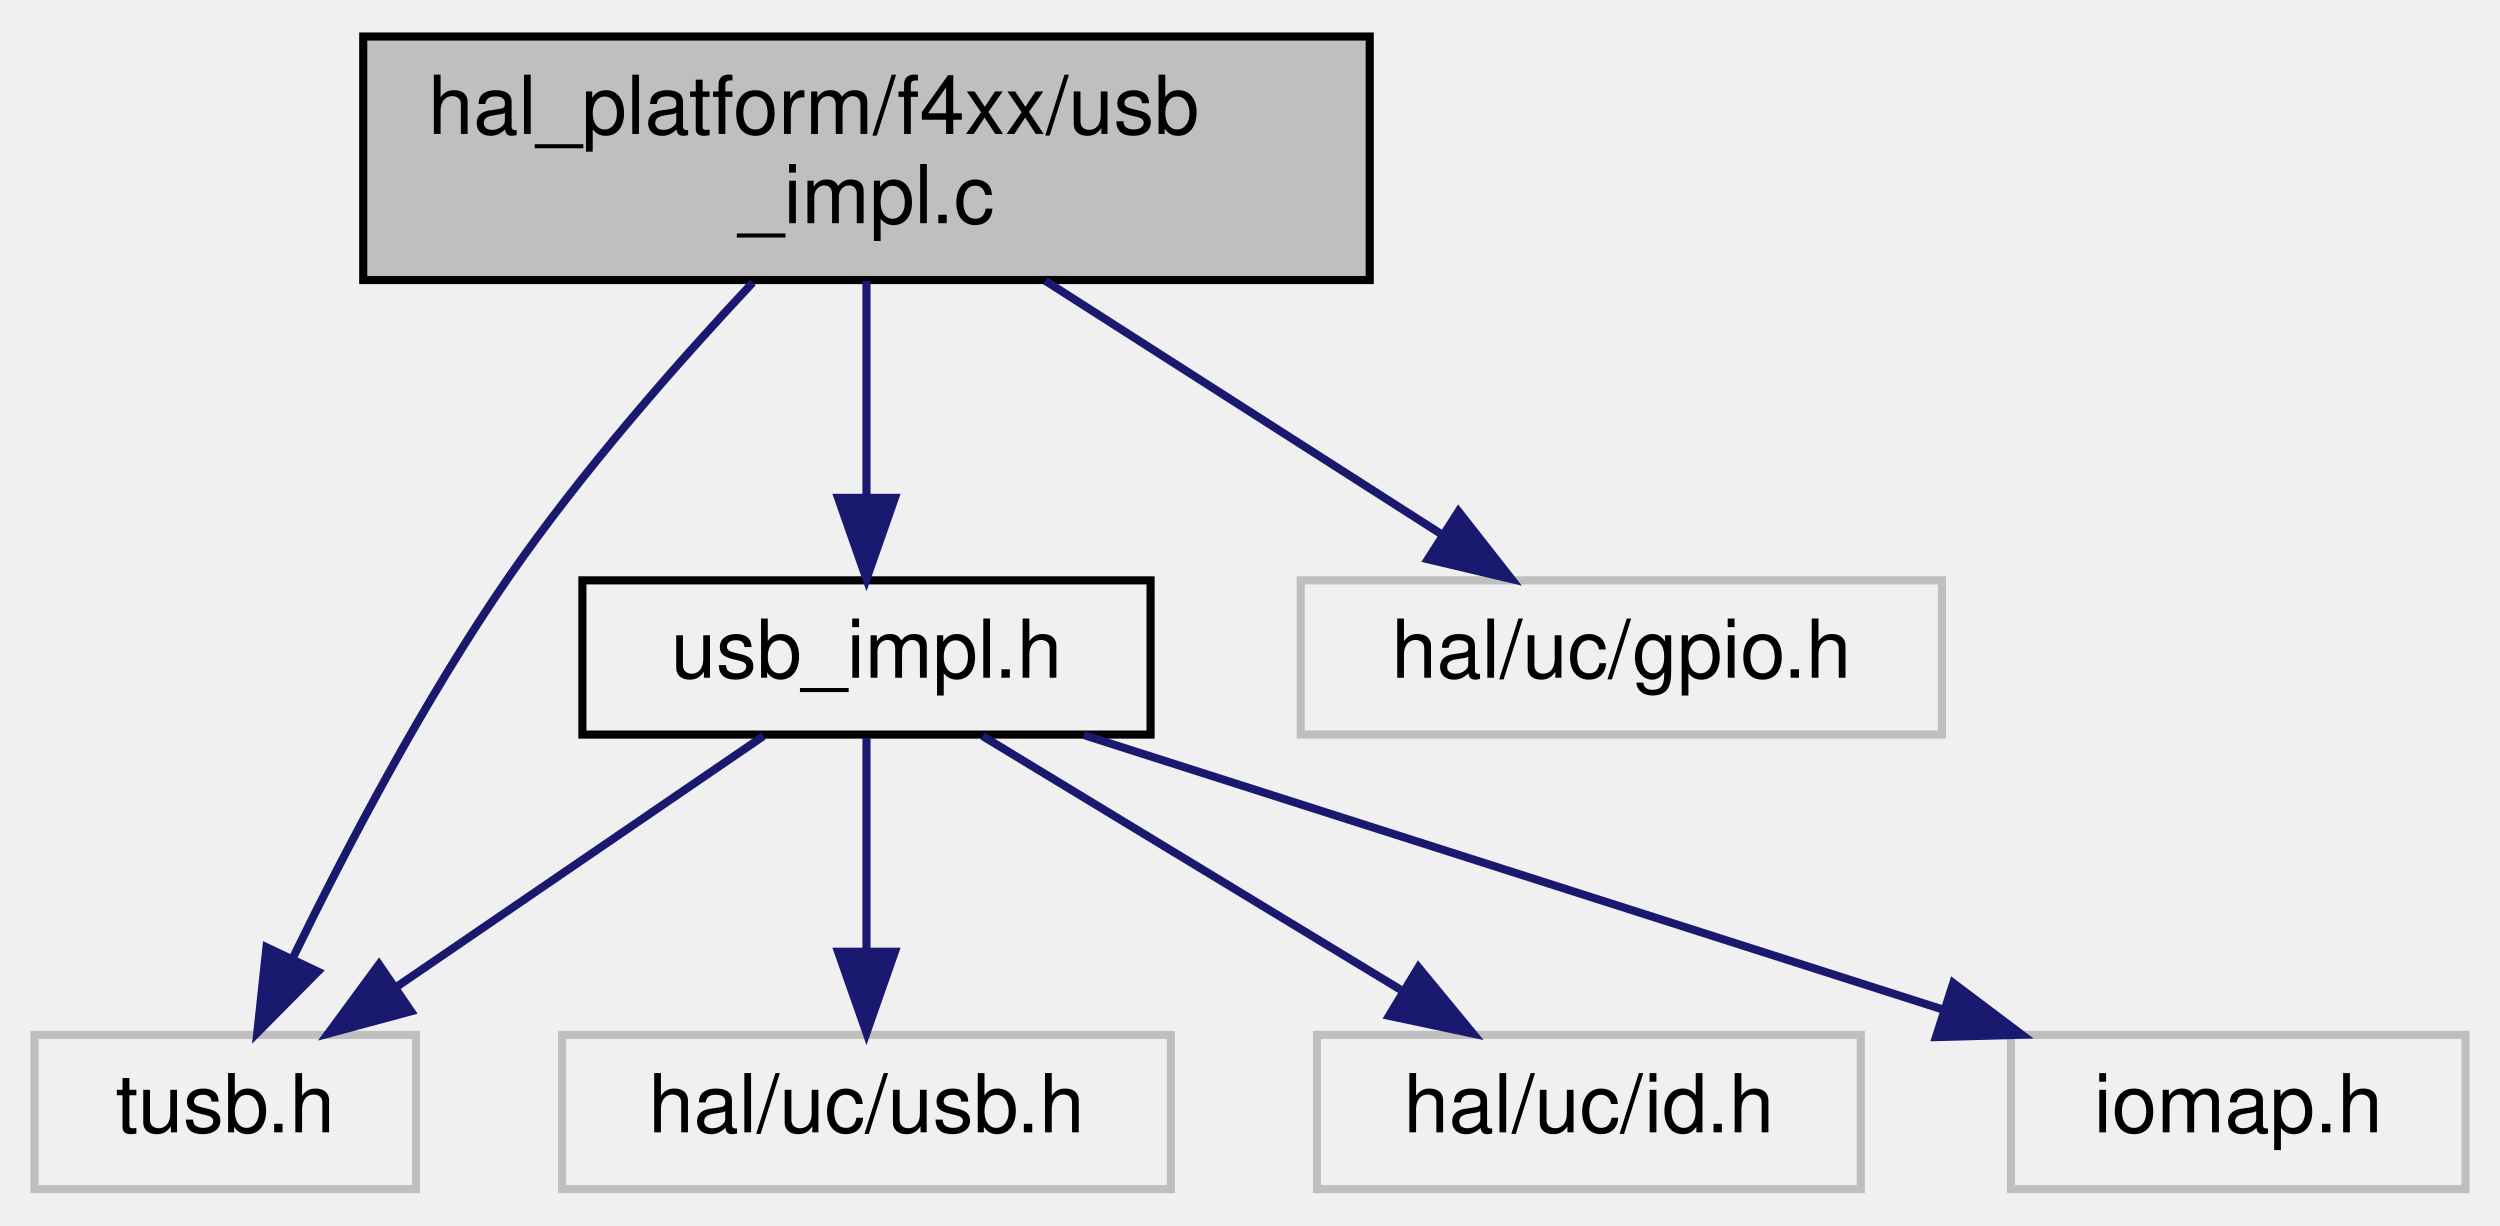
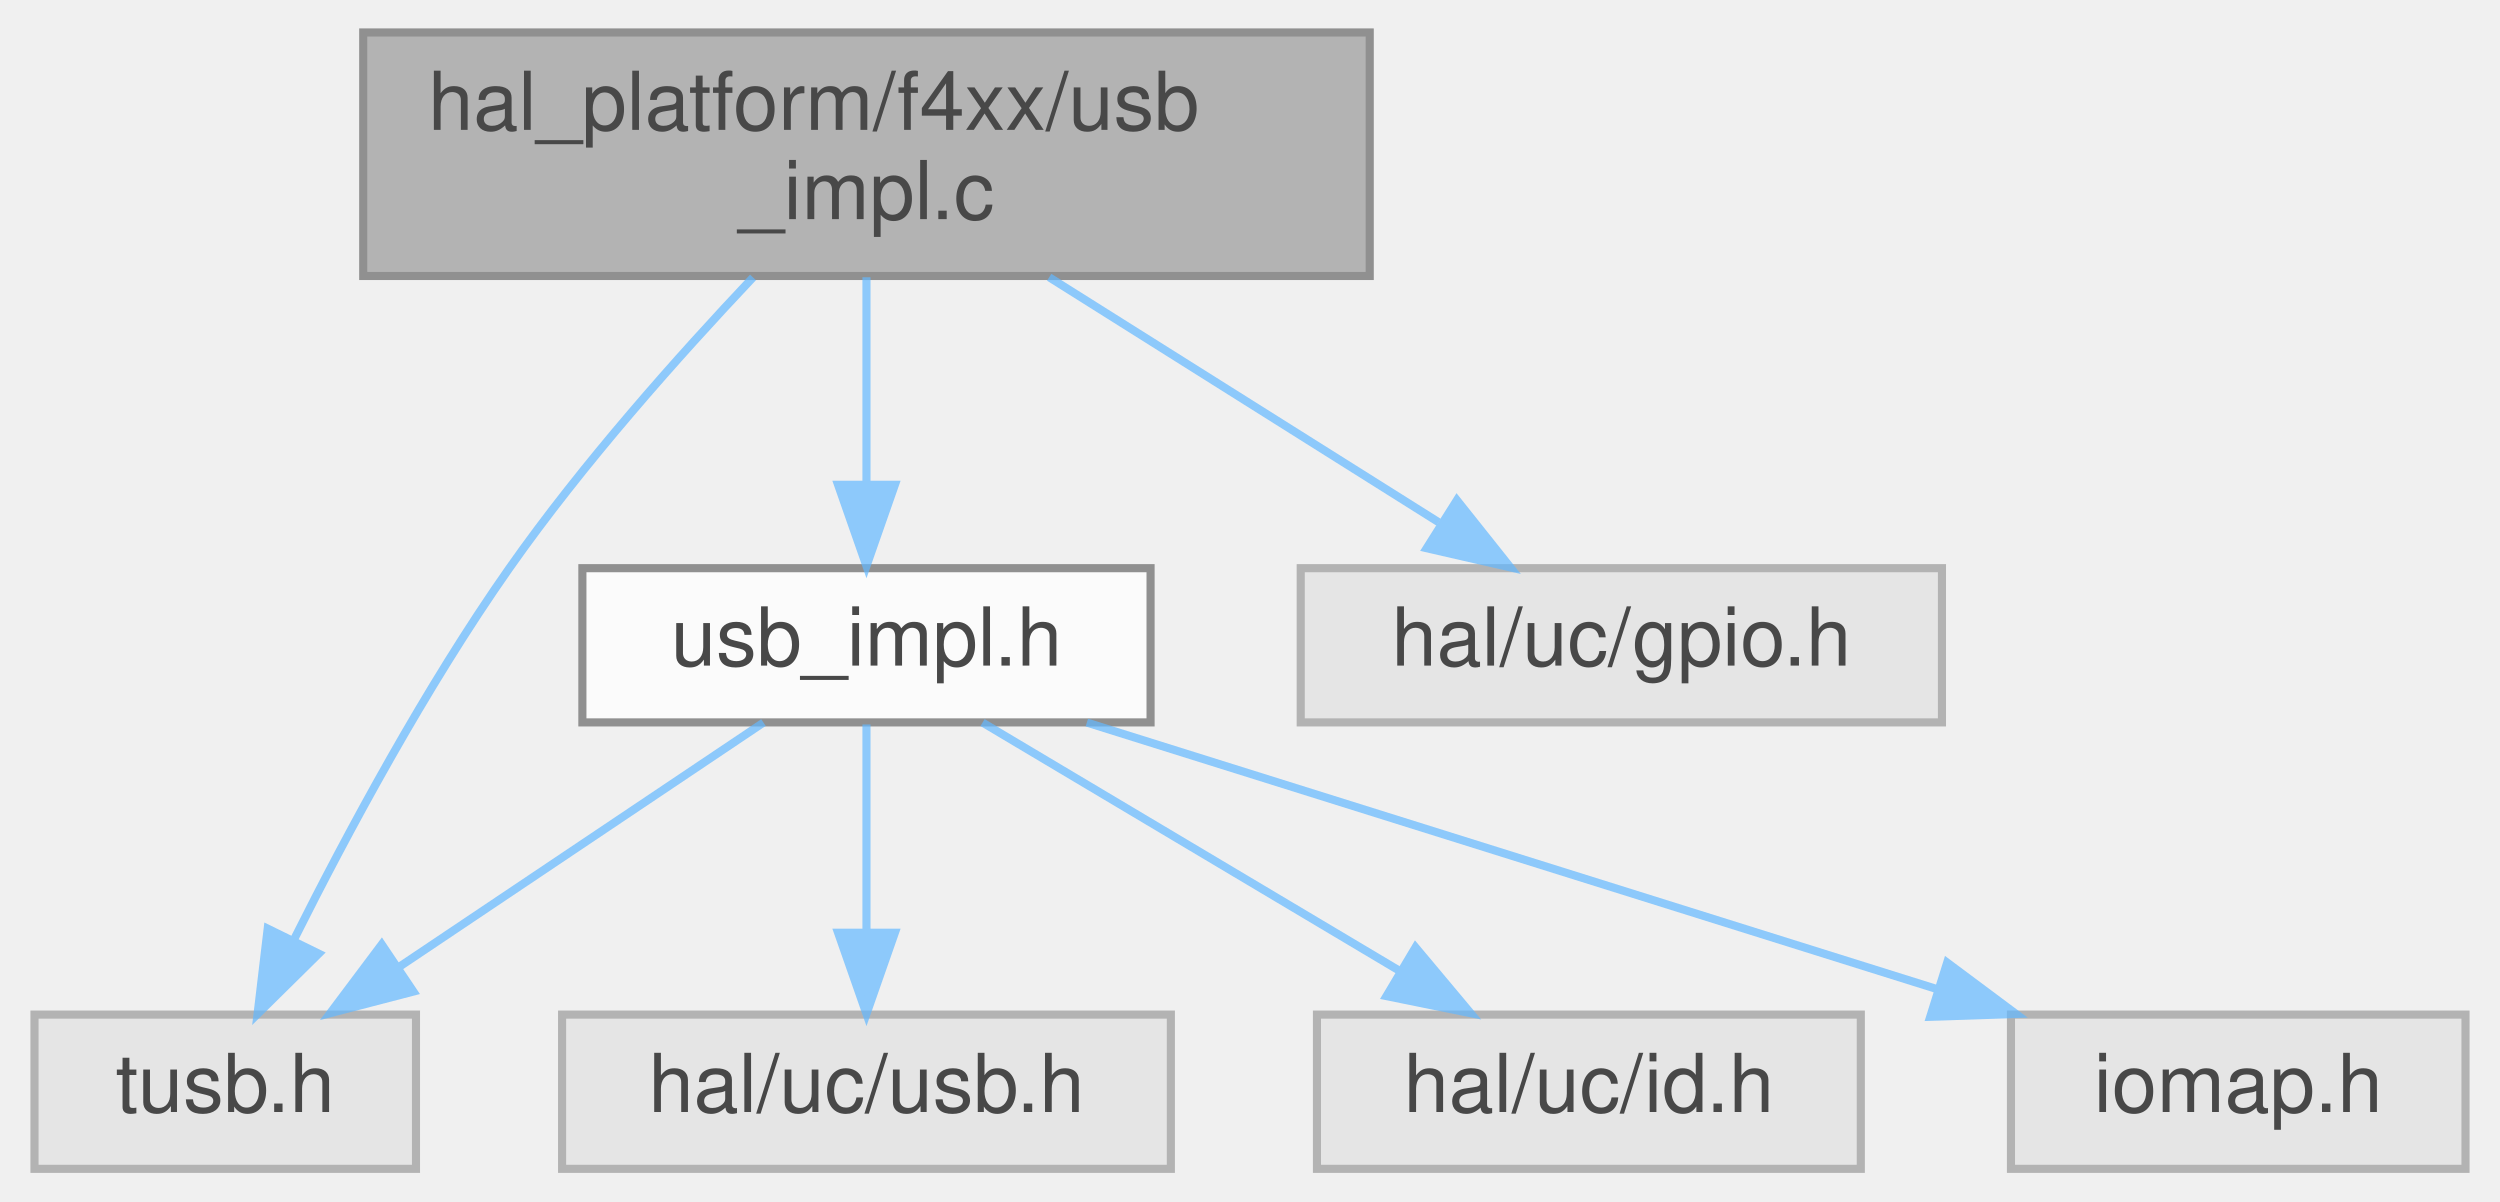
- <svg xmlns="http://www.w3.org/2000/svg" xmlns:xlink="http://www.w3.org/1999/xlink" width="308pt" height="151pt" viewBox="0.00 0.00 307.50 151.00">
-   <g id="graph0" class="graph" transform="scale(1 1) rotate(0) translate(4 147)">
-     <g id="node1" class="node">
-       <g id="a_node1">
-         <a xlink:title=" ">
-           <polygon fill="#bfbfbf" stroke="black" points="40.5,-112.5 40.5,-142.5 164.5,-142.5 164.5,-112.5 40.5,-112.5" />
-           <text text-anchor="start" x="48.5" y="-130.5" font-family="Helvetica,sans-Serif" font-size="10.00">hal_platform/f4xx/usb</text>
-           <text text-anchor="middle" x="102.5" y="-119.5" font-family="Helvetica,sans-Serif" font-size="10.00">_impl.c</text>
-         </a>
+ <svg xmlns="http://www.w3.org/2000/svg" xmlns:xlink="http://www.w3.org/1999/xlink" width="308pt" height="148pt" viewBox="0.00 0.00 307.50 148.00">
+   <svg id="main" version="1.1" xml:space="preserve">
+     <style type="text/css">
+ .node, .edge {opacity: 0.7;}
+ .node.selected, .edge.selected {opacity: 1;}
+ .edge:hover path { stroke: red; }
+ .edge:hover polygon { stroke: red; fill: red; }
+ </style>
+     <svg id="graph" class="graph">
+       <g id="graph0" class="graph" transform="scale(1 1) rotate(0) translate(4 144)">
+         <g id="Node000001" class="node">
+           <g id="a_Node000001">
+             <a xlink:title=" ">
+               <polygon fill="#999999" stroke="#666666" points="164.5,-140 40.5,-140 40.5,-110 164.5,-110 164.5,-140" />
+               <text text-anchor="start" x="48.5" y="-128" font-family="Helvetica,sans-Serif" font-size="10.00">hal_platform/f4xx/usb</text>
+               <text text-anchor="middle" x="102.5" y="-117" font-family="Helvetica,sans-Serif" font-size="10.00">_impl.c</text>
+             </a>
+           </g>
+         </g>
+         <g id="Node000002" class="node">
+           <g id="a_Node000002">
+             <a xlink:href="f4xx_2usb__impl_8h.html" target="_top" xlink:title=" ">
+               <polygon fill="white" stroke="#666666" points="137.5,-74 67.5,-74 67.5,-55 137.5,-55 137.5,-74" />
+               <text text-anchor="middle" x="102.5" y="-62" font-family="Helvetica,sans-Serif" font-size="10.00">usb_impl.h</text>
+             </a>
+           </g>
+         </g>
+         <g id="edge1_Node000001_Node000002" class="edge">
+           <g id="a_edge1_Node000001_Node000002">
+             <a xlink:title=" ">
+               <path fill="none" stroke="#63b8ff" d="M102.5,-109.84C102.5,-102.21 102.5,-92.7 102.5,-84.45" />
+               <polygon fill="#63b8ff" stroke="#63b8ff" points="106,-84.27 102.5,-74.27 99,-84.27 106,-84.27" />
+             </a>
+           </g>
+         </g>
+         <g id="Node000004" class="node">
+           <g id="a_Node000004">
+             <a xlink:title=" ">
+               <polygon fill="#e0e0e0" stroke="#999999" points="47,-19 0,-19 0,0 47,0 47,-19" />
+               <text text-anchor="middle" x="23.5" y="-7" font-family="Helvetica,sans-Serif" font-size="10.00">tusb.h</text>
+             </a>
+           </g>
+         </g>
+         <g id="edge7_Node000001_Node000004" class="edge">
+           <g id="a_edge7_Node000001_Node000004">
+             <a xlink:title=" ">
+               <path fill="none" stroke="#63b8ff" d="M88.52,-109.82C79.4,-100.17 67.54,-86.87 58.5,-74 48.22,-59.37 38.57,-41.43 32.02,-28.35" />
+               <polygon fill="#63b8ff" stroke="#63b8ff" points="35.02,-26.51 27.48,-19.07 28.73,-29.59 35.02,-26.51" />
+             </a>
+           </g>
+         </g>
+         <g id="Node000007" class="node">
+           <g id="a_Node000007">
+             <a xlink:title=" ">
+               <polygon fill="#e0e0e0" stroke="#999999" points="235,-74 156,-74 156,-55 235,-55 235,-74" />
+               <text text-anchor="middle" x="195.5" y="-62" font-family="Helvetica,sans-Serif" font-size="10.00">hal/uc/gpio.h</text>
+             </a>
+           </g>
+         </g>
+         <g id="edge6_Node000001_Node000007" class="edge">
+           <g id="a_edge6_Node000001_Node000007">
+             <a xlink:title=" ">
+               <path fill="none" stroke="#63b8ff" d="M125.01,-109.84C139.56,-100.68 158.43,-88.82 172.99,-79.66" />
+               <polygon fill="#63b8ff" stroke="#63b8ff" points="175.24,-82.38 181.84,-74.09 171.51,-76.46 175.24,-82.38" />
+             </a>
+           </g>
+         </g>
+         <g id="Node000003" class="node">
+           <g id="a_Node000003">
+             <a xlink:title=" ">
+               <polygon fill="#e0e0e0" stroke="#999999" points="140,-19 65,-19 65,0 140,0 140,-19" />
+               <text text-anchor="middle" x="102.5" y="-7" font-family="Helvetica,sans-Serif" font-size="10.00">hal/uc/usb.h</text>
+             </a>
+           </g>
+         </g>
+         <g id="edge2_Node000002_Node000003" class="edge">
+           <g id="a_edge2_Node000002_Node000003">
+             <a xlink:title=" ">
+               <path fill="none" stroke="#63b8ff" d="M102.5,-54.75C102.5,-47.8 102.5,-37.85 102.5,-29.13" />
+               <polygon fill="#63b8ff" stroke="#63b8ff" points="106,-29.09 102.5,-19.09 99,-29.09 106,-29.09" />
+             </a>
+           </g>
+         </g>
+         <g id="edge3_Node000002_Node000004" class="edge">
+           <g id="a_edge3_Node000002_Node000004">
+             <a xlink:title=" ">
+               <path fill="none" stroke="#63b8ff" d="M89.81,-54.98C77.67,-46.84 59.14,-34.41 44.75,-24.76" />
+               <polygon fill="#63b8ff" stroke="#63b8ff" points="46.68,-21.84 36.42,-19.17 42.78,-27.65 46.68,-21.84" />
+             </a>
+           </g>
+         </g>
+         <g id="Node000005" class="node">
+           <g id="a_Node000005">
+             <a xlink:title=" ">
+               <polygon fill="#e0e0e0" stroke="#999999" points="225,-19 158,-19 158,0 225,0 225,-19" />
+               <text text-anchor="middle" x="191.5" y="-7" font-family="Helvetica,sans-Serif" font-size="10.00">hal/uc/id.h</text>
+             </a>
+           </g>
+         </g>
+         <g id="edge4_Node000002_Node000005" class="edge">
+           <g id="a_edge4_Node000002_Node000005">
+             <a xlink:title=" ">
+               <path fill="none" stroke="#63b8ff" d="M116.8,-54.98C130.6,-46.77 151.74,-34.18 168.01,-24.49" />
+               <polygon fill="#63b8ff" stroke="#63b8ff" points="170.14,-27.29 176.94,-19.17 166.56,-21.28 170.14,-27.29" />
+             </a>
+           </g>
+         </g>
+         <g id="Node000006" class="node">
+           <g id="a_Node000006">
+             <a xlink:title=" ">
+               <polygon fill="#e0e0e0" stroke="#999999" points="299.5,-19 243.5,-19 243.5,0 299.5,0 299.5,-19" />
+               <text text-anchor="middle" x="271.5" y="-7" font-family="Helvetica,sans-Serif" font-size="10.00">iomap.h</text>
+             </a>
+           </g>
+         </g>
+         <g id="edge5_Node000002_Node000006" class="edge">
+           <g id="a_edge5_Node000002_Node000006">
+             <a xlink:title=" ">
+               <path fill="none" stroke="#63b8ff" d="M129.65,-54.98C158.03,-46.09 202.73,-32.07 234.36,-22.15" />
+               <polygon fill="#63b8ff" stroke="#63b8ff" points="235.64,-25.41 244.13,-19.08 233.55,-18.73 235.64,-25.41" />
+             </a>
+           </g>
+         </g>
      </g>
-     </g>
-     <g id="node2" class="node">
-       <g id="a_node2">
-         <a xlink:href="f4xx_2usb__impl_8h.html" target="_top" xlink:title=" ">
-           <polygon fill="none" stroke="black" points="67.5,-56.5 67.5,-75.5 137.5,-75.5 137.5,-56.5 67.5,-56.5" />
-           <text text-anchor="middle" x="102.5" y="-63.5" font-family="Helvetica,sans-Serif" font-size="10.00">usb_impl.h</text>
-         </a>
-       </g>
-     </g>
-     <g id="edge1" class="edge">
-       <path fill="none" stroke="midnightblue" d="M102.5,-112.4C102.5,-104.47 102.5,-94.46 102.5,-85.86" />
-       <polygon fill="midnightblue" stroke="midnightblue" points="106,-85.66 102.5,-75.66 99,-85.66 106,-85.66" />
-     </g>
-     <g id="node4" class="node">
-       <g id="a_node4">
-         <a xlink:title=" ">
-           <polygon fill="none" stroke="#bfbfbf" points="0,-0.5 0,-19.5 47,-19.5 47,-0.5 0,-0.5" />
-           <text text-anchor="middle" x="23.5" y="-7.5" font-family="Helvetica,sans-Serif" font-size="10.00">tusb.h</text>
-         </a>
-       </g>
-     </g>
-     <g id="edge7" class="edge">
-       <path fill="none" stroke="midnightblue" d="M88.49,-112.19C79.35,-102.44 67.5,-89 58.5,-76 48.04,-60.88 38.31,-42.3 31.78,-28.88" />
-       <polygon fill="midnightblue" stroke="midnightblue" points="34.91,-27.3 27.45,-19.77 28.58,-30.3 34.91,-27.3" />
-     </g>
-     <g id="node7" class="node">
-       <g id="a_node7">
-         <a xlink:title=" ">
-           <polygon fill="none" stroke="#bfbfbf" points="156,-56.5 156,-75.5 235,-75.5 235,-56.5 156,-56.5" />
-           <text text-anchor="middle" x="195.5" y="-63.5" font-family="Helvetica,sans-Serif" font-size="10.00">hal/uc/gpio.h</text>
-         </a>
-       </g>
-     </g>
-     <g id="edge6" class="edge">
-       <path fill="none" stroke="midnightblue" d="M124.54,-112.4C139.31,-102.95 158.68,-90.56 173.45,-81.11" />
-       <polygon fill="midnightblue" stroke="midnightblue" points="175.43,-84 181.97,-75.66 171.66,-78.1 175.43,-84" />
-     </g>
-     <g id="node3" class="node">
-       <g id="a_node3">
-         <a xlink:title=" ">
-           <polygon fill="none" stroke="#bfbfbf" points="65,-0.5 65,-19.5 140,-19.5 140,-0.5 65,-0.5" />
-           <text text-anchor="middle" x="102.5" y="-7.5" font-family="Helvetica,sans-Serif" font-size="10.00">hal/uc/usb.h</text>
-         </a>
-       </g>
-     </g>
-     <g id="edge2" class="edge">
-       <path fill="none" stroke="midnightblue" d="M102.5,-56.08C102.5,-49.01 102.5,-38.86 102.5,-29.99" />
-       <polygon fill="midnightblue" stroke="midnightblue" points="106,-29.75 102.5,-19.75 99,-29.75 106,-29.75" />
-     </g>
-     <g id="edge3" class="edge">
-       <path fill="none" stroke="midnightblue" d="M89.81,-56.32C77.6,-47.98 58.92,-35.21 44.5,-25.35" />
-       <polygon fill="midnightblue" stroke="midnightblue" points="46.39,-22.41 36.16,-19.65 42.44,-28.19 46.39,-22.41" />
-     </g>
-     <g id="node5" class="node">
-       <g id="a_node5">
-         <a xlink:title=" ">
-           <polygon fill="none" stroke="#bfbfbf" points="158,-0.5 158,-19.5 225,-19.5 225,-0.5 158,-0.5" />
-           <text text-anchor="middle" x="191.5" y="-7.5" font-family="Helvetica,sans-Serif" font-size="10.00">hal/uc/id.h</text>
-         </a>
-       </g>
-     </g>
-     <g id="edge4" class="edge">
-       <path fill="none" stroke="midnightblue" d="M116.8,-56.32C130.68,-47.9 151.99,-34.97 168.3,-25.07" />
-       <polygon fill="midnightblue" stroke="midnightblue" points="170.5,-27.83 177.24,-19.65 166.87,-21.85 170.5,-27.83" />
-     </g>
-     <g id="node6" class="node">
-       <g id="a_node6">
-         <a xlink:title=" ">
-           <polygon fill="none" stroke="#bfbfbf" points="243.5,-0.5 243.5,-19.5 299.5,-19.5 299.5,-0.5 243.5,-0.5" />
-           <text text-anchor="middle" x="271.5" y="-7.5" font-family="Helvetica,sans-Serif" font-size="10.00">iomap.h</text>
-         </a>
-       </g>
-     </g>
-     <g id="edge5" class="edge">
-       <path fill="none" stroke="midnightblue" d="M129.28,-56.44C157.83,-47.32 203.23,-32.81 235.04,-22.65" />
-       <polygon fill="midnightblue" stroke="midnightblue" points="236.39,-25.89 244.85,-19.52 234.26,-19.23 236.39,-25.89" />
-     </g>
-   </g>
+     </svg>
+   </svg>
+   <style type="text/css">
+ 
+ [data-mouse-over-selected='false'] { opacity: 0.7; }
+ [data-mouse-over-selected='true']  { opacity: 1.0; }
+ 
+ </style>
</svg>
